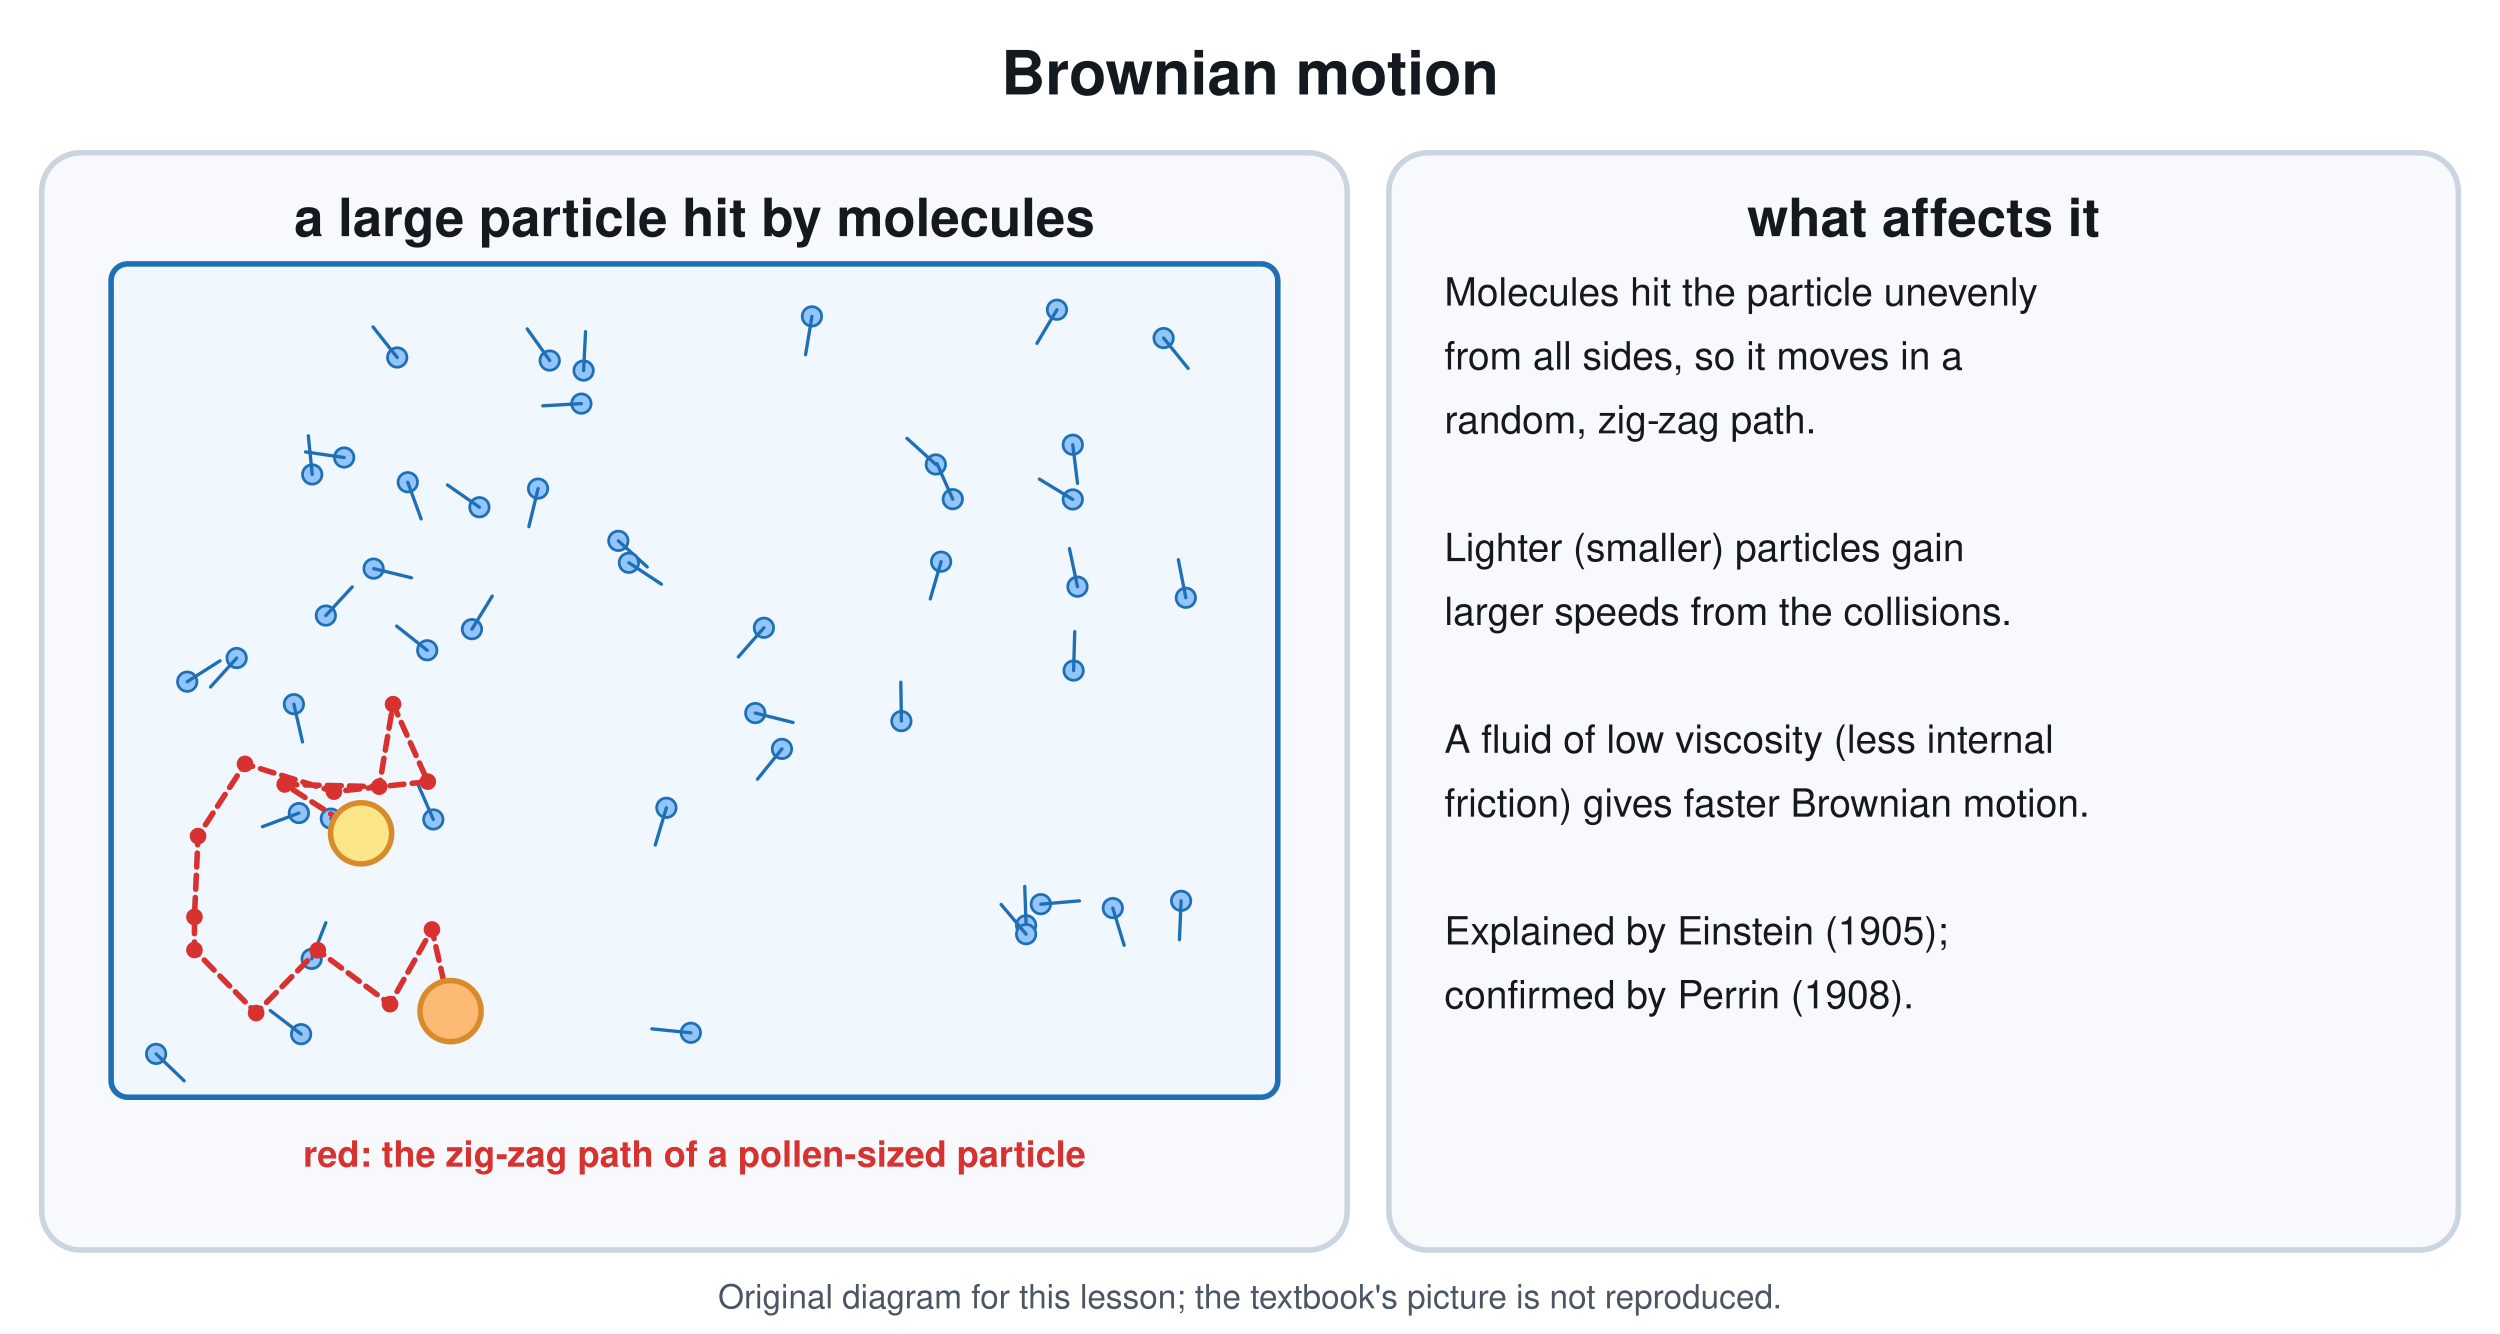
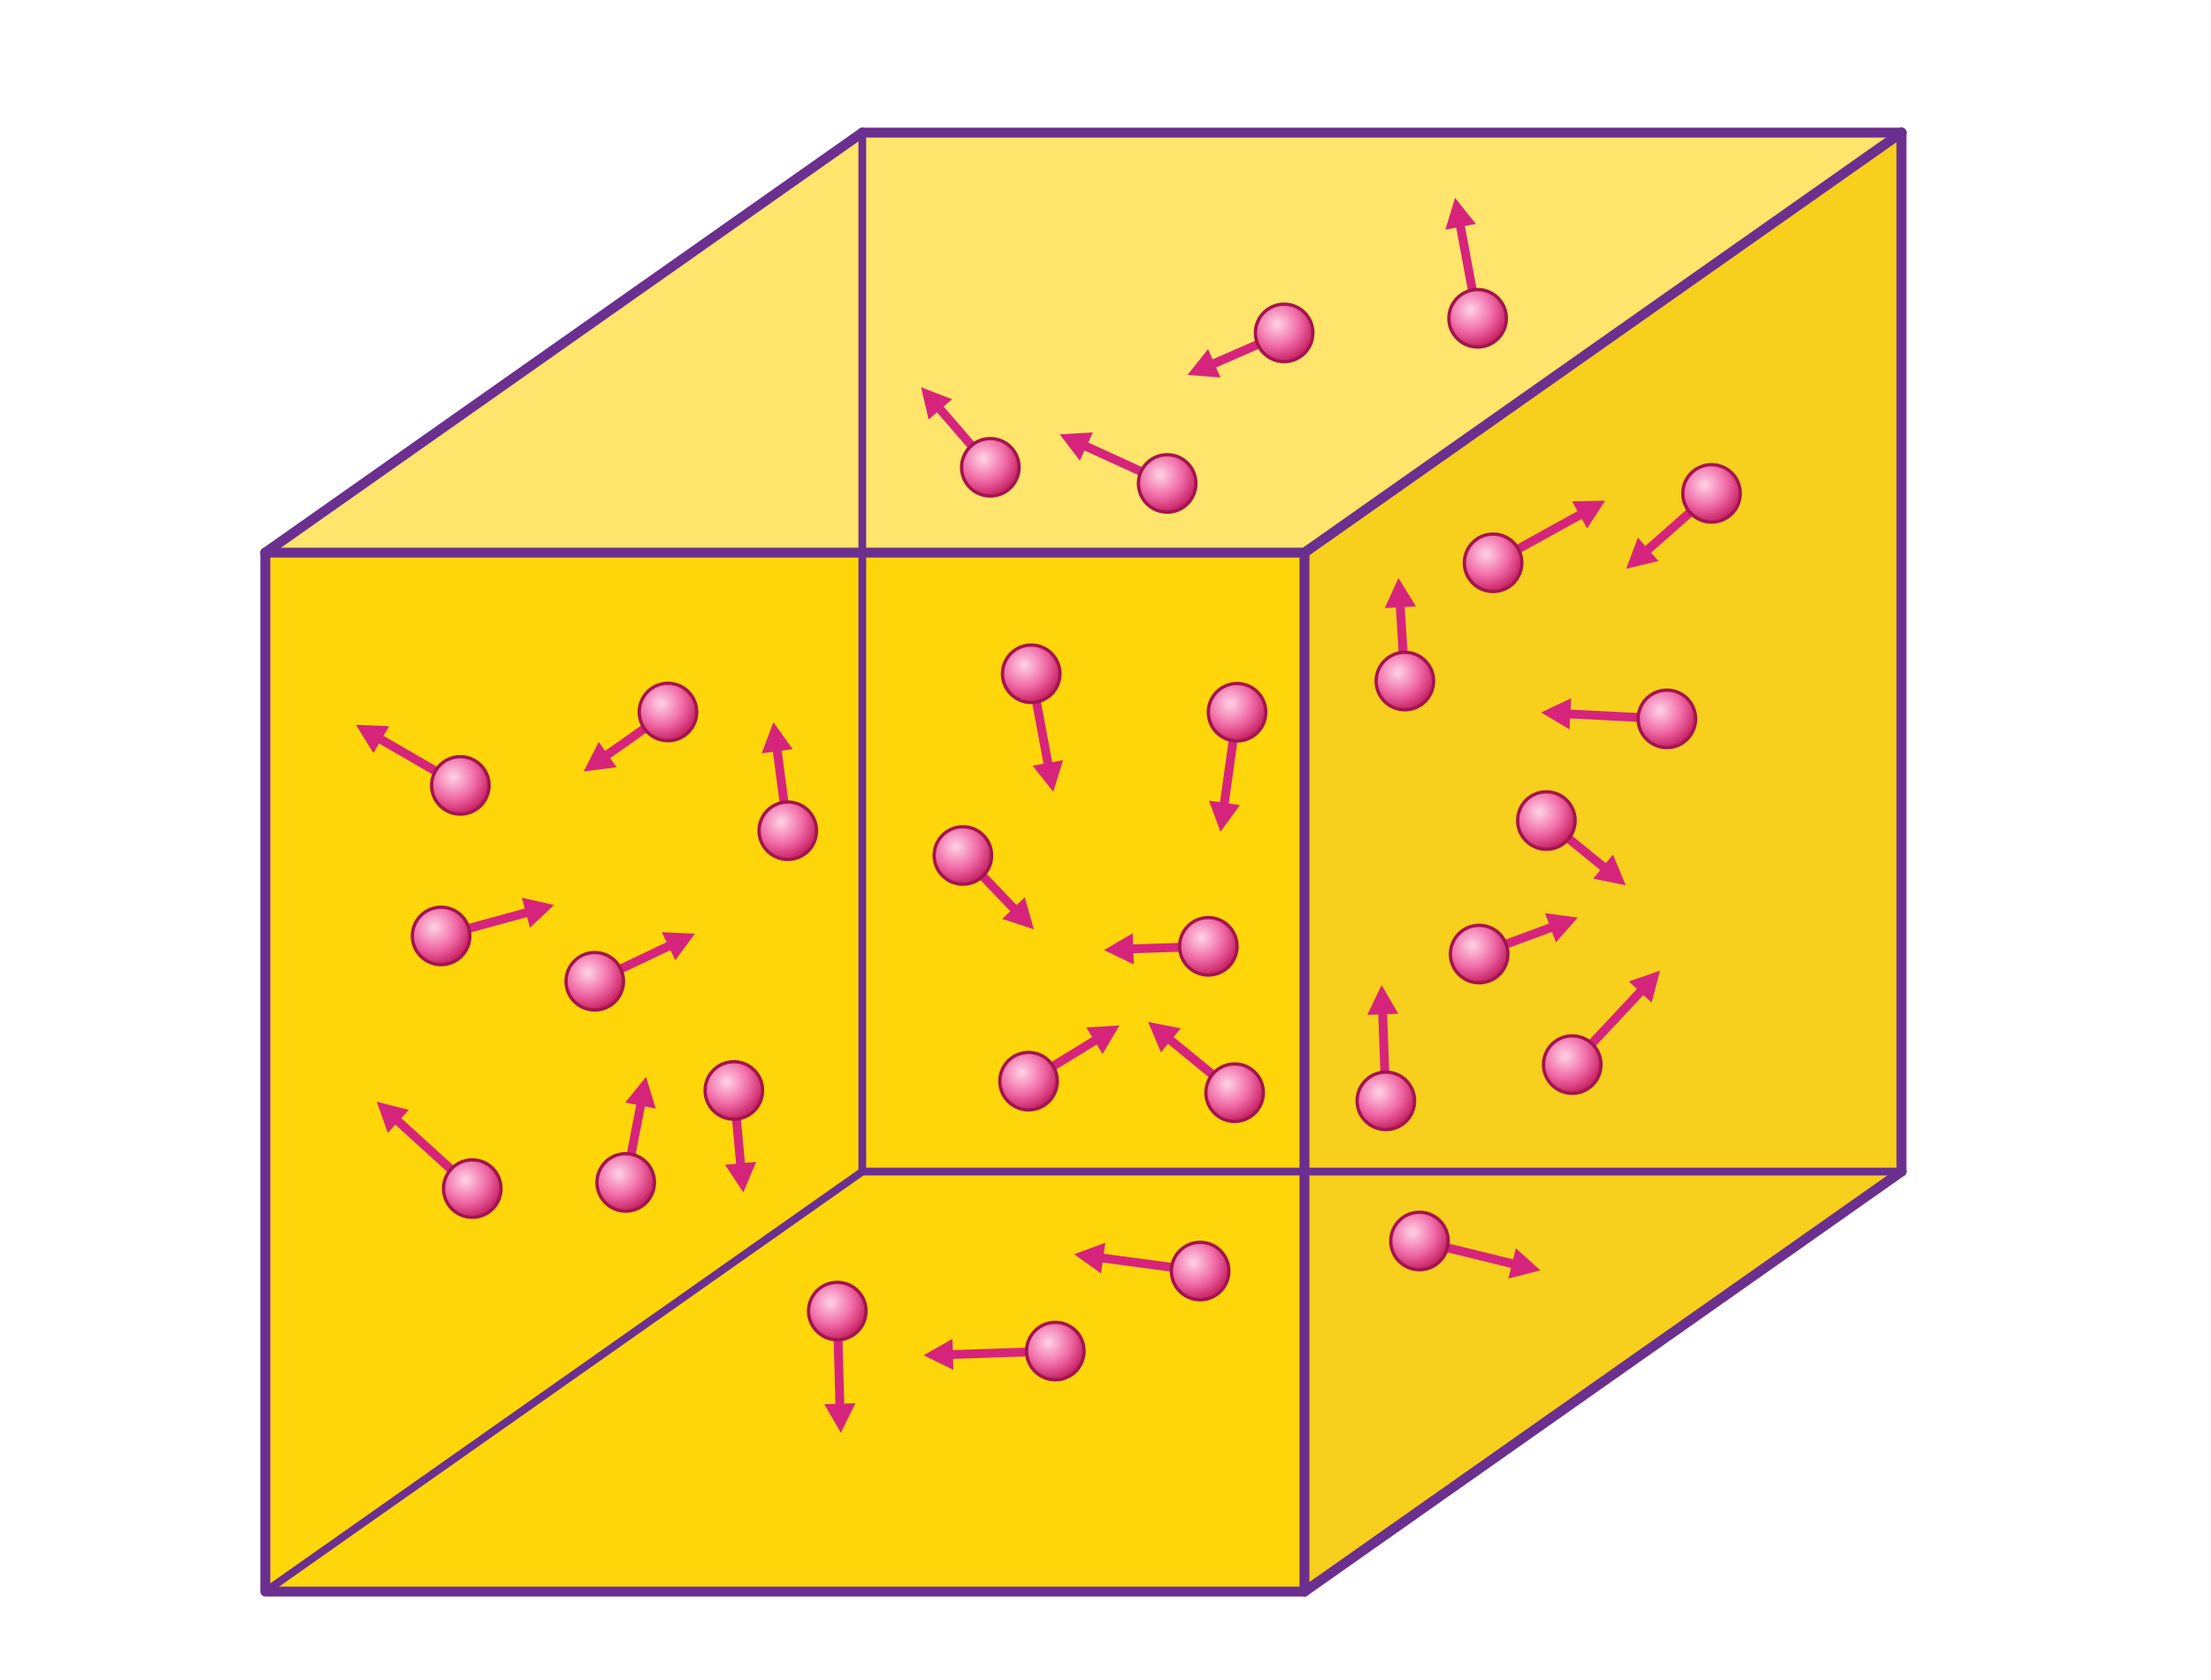
- <svg xmlns="http://www.w3.org/2000/svg" viewBox="0 0 900 480" font-family="Segoe UI, Helvetica, Arial, sans-serif">
-   <rect width="900" height="480" fill="#ffffff" />
-   <text x="450.0" y="34.0" font-size="22" fill="#14181f" text-anchor="middle" font-weight="700">Brownian motion</text>
-   <rect x="15.0" y="55.0" width="470.0" height="395.0" rx="14" stroke="#cbd5e1" stroke-width="2" fill="#f7f9fc" />
-   <text x="250.0" y="85.0" font-size="19" fill="#14181f" text-anchor="middle" font-weight="700">a large particle hit by molecules</text>
-   <rect x="40.0" y="95.0" width="420.0" height="300.0" rx="6" stroke="#1f6fb5" stroke-width="2" fill="#f0f7ff" />
-   <circle cx="156.0" cy="295.0" r="3.5" stroke="#1f6fb5" stroke-width="1" fill="#93c5fd" />
-   <line x1="156.0" y1="295.0" x2="150.4" y2="282.2" stroke="#1f6fb5" stroke-width="1.2" stroke-linecap="round" />
-   <circle cx="386.2" cy="160.1" r="3.5" stroke="#1f6fb5" stroke-width="1" fill="#93c5fd" />
-   <line x1="386.2" y1="160.1" x2="387.9" y2="174.0" stroke="#1f6fb5" stroke-width="1.2" stroke-linecap="round" />
-   <circle cx="112.4" cy="170.8" r="3.5" stroke="#1f6fb5" stroke-width="1" fill="#93c5fd" />
-   <line x1="112.4" y1="170.8" x2="111.0" y2="156.9" stroke="#1f6fb5" stroke-width="1.2" stroke-linecap="round" />
-   <circle cx="105.8" cy="253.5" r="3.5" stroke="#1f6fb5" stroke-width="1" fill="#93c5fd" />
-   <line x1="105.8" y1="253.5" x2="108.9" y2="267.1" stroke="#1f6fb5" stroke-width="1.2" stroke-linecap="round" />
-   <circle cx="169.9" cy="226.5" r="3.5" stroke="#1f6fb5" stroke-width="1" fill="#93c5fd" />
-   <line x1="169.9" y1="226.5" x2="177.2" y2="214.6" stroke="#1f6fb5" stroke-width="1.2" stroke-linecap="round" />
-   <circle cx="292.3" cy="113.9" r="3.5" stroke="#1f6fb5" stroke-width="1" fill="#93c5fd" />
-   <line x1="292.3" y1="113.9" x2="290.0" y2="127.7" stroke="#1f6fb5" stroke-width="1.2" stroke-linecap="round" />
-   <circle cx="112.2" cy="345.2" r="3.5" stroke="#1f6fb5" stroke-width="1" fill="#93c5fd" />
-   <line x1="112.2" y1="345.2" x2="117.3" y2="332.2" stroke="#1f6fb5" stroke-width="1.2" stroke-linecap="round" />
-   <circle cx="369.4" cy="333.1" r="3.5" stroke="#1f6fb5" stroke-width="1" fill="#93c5fd" />
-   <line x1="369.4" y1="333.1" x2="368.9" y2="319.1" stroke="#1f6fb5" stroke-width="1.2" stroke-linecap="round" />
-   <circle cx="425.2" cy="324.3" r="3.5" stroke="#1f6fb5" stroke-width="1" fill="#93c5fd" />
-   <line x1="425.2" y1="324.3" x2="424.6" y2="338.3" stroke="#1f6fb5" stroke-width="1.2" stroke-linecap="round" />
-   <circle cx="386.5" cy="241.4" r="3.5" stroke="#1f6fb5" stroke-width="1" fill="#93c5fd" />
-   <line x1="386.5" y1="241.4" x2="386.9" y2="227.4" stroke="#1f6fb5" stroke-width="1.2" stroke-linecap="round" />
-   <circle cx="275.0" cy="226.0" r="3.5" stroke="#1f6fb5" stroke-width="1" fill="#93c5fd" />
-   <line x1="275.0" y1="226.0" x2="265.8" y2="236.5" stroke="#1f6fb5" stroke-width="1.2" stroke-linecap="round" />
-   <circle cx="222.6" cy="194.7" r="3.5" stroke="#1f6fb5" stroke-width="1" fill="#93c5fd" />
-   <line x1="222.6" y1="194.7" x2="233.0" y2="204.1" stroke="#1f6fb5" stroke-width="1.2" stroke-linecap="round" />
-   <circle cx="374.7" cy="325.5" r="3.5" stroke="#1f6fb5" stroke-width="1" fill="#93c5fd" />
-   <line x1="374.7" y1="325.5" x2="388.6" y2="324.3" stroke="#1f6fb5" stroke-width="1.2" stroke-linecap="round" />
-   <circle cx="324.5" cy="259.6" r="3.5" stroke="#1f6fb5" stroke-width="1" fill="#93c5fd" />
-   <line x1="324.5" y1="259.6" x2="324.3" y2="245.6" stroke="#1f6fb5" stroke-width="1.2" stroke-linecap="round" />
-   <circle cx="107.6" cy="292.7" r="3.5" stroke="#1f6fb5" stroke-width="1" fill="#93c5fd" />
-   <line x1="107.6" y1="292.7" x2="94.5" y2="297.6" stroke="#1f6fb5" stroke-width="1.2" stroke-linecap="round" />
-   <circle cx="123.9" cy="164.7" r="3.5" stroke="#1f6fb5" stroke-width="1" fill="#93c5fd" />
-   <line x1="123.9" y1="164.7" x2="110.0" y2="162.7" stroke="#1f6fb5" stroke-width="1.2" stroke-linecap="round" />
-   <circle cx="153.8" cy="234.1" r="3.5" stroke="#1f6fb5" stroke-width="1" fill="#93c5fd" />
-   <line x1="153.8" y1="234.1" x2="142.8" y2="225.4" stroke="#1f6fb5" stroke-width="1.2" stroke-linecap="round" />
-   <circle cx="209.3" cy="145.3" r="3.5" stroke="#1f6fb5" stroke-width="1" fill="#93c5fd" />
-   <line x1="209.3" y1="145.3" x2="195.4" y2="146.1" stroke="#1f6fb5" stroke-width="1.2" stroke-linecap="round" />
-   <circle cx="146.8" cy="173.6" r="3.5" stroke="#1f6fb5" stroke-width="1" fill="#93c5fd" />
-   <line x1="146.8" y1="173.6" x2="151.6" y2="186.8" stroke="#1f6fb5" stroke-width="1.2" stroke-linecap="round" />
-   <circle cx="197.9" cy="129.8" r="3.5" stroke="#1f6fb5" stroke-width="1" fill="#93c5fd" />
-   <line x1="197.9" y1="129.8" x2="189.8" y2="118.4" stroke="#1f6fb5" stroke-width="1.2" stroke-linecap="round" />
-   <circle cx="426.9" cy="215.2" r="3.5" stroke="#1f6fb5" stroke-width="1" fill="#93c5fd" />
-   <line x1="426.9" y1="215.2" x2="424.2" y2="201.5" stroke="#1f6fb5" stroke-width="1.2" stroke-linecap="round" />
-   <circle cx="418.9" cy="121.7" r="3.5" stroke="#1f6fb5" stroke-width="1" fill="#93c5fd" />
-   <line x1="418.9" y1="121.7" x2="427.7" y2="132.6" stroke="#1f6fb5" stroke-width="1.2" stroke-linecap="round" />
-   <circle cx="369.4" cy="336.3" r="3.5" stroke="#1f6fb5" stroke-width="1" fill="#93c5fd" />
-   <line x1="369.4" y1="336.3" x2="360.4" y2="325.6" stroke="#1f6fb5" stroke-width="1.2" stroke-linecap="round" />
-   <circle cx="117.3" cy="221.6" r="3.5" stroke="#1f6fb5" stroke-width="1" fill="#93c5fd" />
-   <line x1="117.3" y1="221.6" x2="126.8" y2="211.3" stroke="#1f6fb5" stroke-width="1.2" stroke-linecap="round" />
-   <circle cx="400.6" cy="326.9" r="3.5" stroke="#1f6fb5" stroke-width="1" fill="#93c5fd" />
-   <line x1="400.6" y1="326.9" x2="404.7" y2="340.3" stroke="#1f6fb5" stroke-width="1.2" stroke-linecap="round" />
-   <circle cx="387.9" cy="211.2" r="3.5" stroke="#1f6fb5" stroke-width="1" fill="#93c5fd" />
-   <line x1="387.9" y1="211.2" x2="385.0" y2="197.5" stroke="#1f6fb5" stroke-width="1.2" stroke-linecap="round" />
-   <circle cx="108.4" cy="372.3" r="3.5" stroke="#1f6fb5" stroke-width="1" fill="#93c5fd" />
-   <line x1="108.4" y1="372.3" x2="97.3" y2="363.8" stroke="#1f6fb5" stroke-width="1.2" stroke-linecap="round" />
-   <circle cx="336.9" cy="167.2" r="3.5" stroke="#1f6fb5" stroke-width="1" fill="#93c5fd" />
-   <line x1="336.9" y1="167.2" x2="326.5" y2="157.8" stroke="#1f6fb5" stroke-width="1.2" stroke-linecap="round" />
-   <circle cx="281.5" cy="269.6" r="3.5" stroke="#1f6fb5" stroke-width="1" fill="#93c5fd" />
-   <line x1="281.5" y1="269.6" x2="272.7" y2="280.5" stroke="#1f6fb5" stroke-width="1.2" stroke-linecap="round" />
-   <circle cx="338.8" cy="202.2" r="3.5" stroke="#1f6fb5" stroke-width="1" fill="#93c5fd" />
-   <line x1="338.8" y1="202.2" x2="334.9" y2="215.6" stroke="#1f6fb5" stroke-width="1.2" stroke-linecap="round" />
-   <circle cx="119.1" cy="294.7" r="3.5" stroke="#1f6fb5" stroke-width="1" fill="#93c5fd" />
-   <line x1="119.1" y1="294.7" x2="129.8" y2="303.8" stroke="#1f6fb5" stroke-width="1.2" stroke-linecap="round" />
-   <circle cx="143.0" cy="128.7" r="3.5" stroke="#1f6fb5" stroke-width="1" fill="#93c5fd" />
-   <line x1="143.0" y1="128.7" x2="134.3" y2="117.7" stroke="#1f6fb5" stroke-width="1.2" stroke-linecap="round" />
-   <circle cx="271.9" cy="256.7" r="3.5" stroke="#1f6fb5" stroke-width="1" fill="#93c5fd" />
-   <line x1="271.9" y1="256.7" x2="285.5" y2="260.1" stroke="#1f6fb5" stroke-width="1.2" stroke-linecap="round" />
-   <circle cx="226.4" cy="202.6" r="3.5" stroke="#1f6fb5" stroke-width="1" fill="#93c5fd" />
-   <line x1="226.4" y1="202.6" x2="238.1" y2="210.3" stroke="#1f6fb5" stroke-width="1.2" stroke-linecap="round" />
-   <circle cx="56.2" cy="379.4" r="3.5" stroke="#1f6fb5" stroke-width="1" fill="#93c5fd" />
-   <line x1="56.2" y1="379.4" x2="66.3" y2="389.1" stroke="#1f6fb5" stroke-width="1.2" stroke-linecap="round" />
-   <circle cx="172.6" cy="182.6" r="3.5" stroke="#1f6fb5" stroke-width="1" fill="#93c5fd" />
-   <line x1="172.6" y1="182.6" x2="161.1" y2="174.6" stroke="#1f6fb5" stroke-width="1.2" stroke-linecap="round" />
-   <circle cx="85.2" cy="236.9" r="3.5" stroke="#1f6fb5" stroke-width="1" fill="#93c5fd" />
-   <line x1="85.2" y1="236.9" x2="75.8" y2="247.3" stroke="#1f6fb5" stroke-width="1.2" stroke-linecap="round" />
-   <circle cx="380.5" cy="111.5" r="3.5" stroke="#1f6fb5" stroke-width="1" fill="#93c5fd" />
-   <line x1="380.5" y1="111.5" x2="373.3" y2="123.6" stroke="#1f6fb5" stroke-width="1.2" stroke-linecap="round" />
-   <circle cx="248.7" cy="371.8" r="3.5" stroke="#1f6fb5" stroke-width="1" fill="#93c5fd" />
-   <line x1="248.7" y1="371.8" x2="234.7" y2="370.4" stroke="#1f6fb5" stroke-width="1.2" stroke-linecap="round" />
-   <circle cx="239.9" cy="290.8" r="3.5" stroke="#1f6fb5" stroke-width="1" fill="#93c5fd" />
-   <line x1="239.9" y1="290.8" x2="235.9" y2="304.2" stroke="#1f6fb5" stroke-width="1.2" stroke-linecap="round" />
-   <circle cx="67.4" cy="245.4" r="3.5" stroke="#1f6fb5" stroke-width="1" fill="#93c5fd" />
-   <line x1="67.4" y1="245.4" x2="79.2" y2="237.9" stroke="#1f6fb5" stroke-width="1.2" stroke-linecap="round" />
-   <circle cx="343.0" cy="179.7" r="3.5" stroke="#1f6fb5" stroke-width="1" fill="#93c5fd" />
-   <line x1="343.0" y1="179.7" x2="337.3" y2="166.9" stroke="#1f6fb5" stroke-width="1.2" stroke-linecap="round" />
-   <circle cx="386.2" cy="179.8" r="3.5" stroke="#1f6fb5" stroke-width="1" fill="#93c5fd" />
-   <line x1="386.2" y1="179.8" x2="374.2" y2="172.5" stroke="#1f6fb5" stroke-width="1.2" stroke-linecap="round" />
-   <circle cx="193.7" cy="175.9" r="3.5" stroke="#1f6fb5" stroke-width="1" fill="#93c5fd" />
-   <line x1="193.7" y1="175.9" x2="190.4" y2="189.6" stroke="#1f6fb5" stroke-width="1.2" stroke-linecap="round" />
-   <circle cx="134.5" cy="204.7" r="3.5" stroke="#1f6fb5" stroke-width="1" fill="#93c5fd" />
-   <line x1="134.5" y1="204.7" x2="148.1" y2="208.0" stroke="#1f6fb5" stroke-width="1.2" stroke-linecap="round" />
-   <circle cx="210.1" cy="133.4" r="3.5" stroke="#1f6fb5" stroke-width="1" fill="#93c5fd" />
-   <line x1="210.1" y1="133.4" x2="210.8" y2="119.4" stroke="#1f6fb5" stroke-width="1.2" stroke-linecap="round" />
-   <path d="M130.0 300.0 L102.5 282.4 L136.5 283.2 L141.5 253.5 L154.0 281.4 L120.2 285.0 L88.2 275.0 L71.3 301.0 L70.0 330.1 L70.0 342.0 L92.2 364.7 L114.4 342.1 L140.4 361.5 L155.5 334.6 L162.2 364.0" stroke="#d7322f" stroke-width="2" fill="none" stroke-dasharray="5 3" stroke-linejoin="round" stroke-linecap="round" />
-   <circle cx="102.5" cy="282.4" r="2.5" stroke="#d7322f" stroke-width="1" fill="#d7322f" />
-   <circle cx="136.5" cy="283.2" r="2.5" stroke="#d7322f" stroke-width="1" fill="#d7322f" />
-   <circle cx="141.5" cy="253.5" r="2.5" stroke="#d7322f" stroke-width="1" fill="#d7322f" />
-   <circle cx="154.0" cy="281.4" r="2.5" stroke="#d7322f" stroke-width="1" fill="#d7322f" />
-   <circle cx="120.2" cy="285.0" r="2.5" stroke="#d7322f" stroke-width="1" fill="#d7322f" />
-   <circle cx="88.2" cy="275.0" r="2.5" stroke="#d7322f" stroke-width="1" fill="#d7322f" />
-   <circle cx="71.3" cy="301.0" r="2.5" stroke="#d7322f" stroke-width="1" fill="#d7322f" />
-   <circle cx="70.0" cy="330.1" r="2.5" stroke="#d7322f" stroke-width="1" fill="#d7322f" />
-   <circle cx="70.0" cy="342.0" r="2.5" stroke="#d7322f" stroke-width="1" fill="#d7322f" />
-   <circle cx="92.2" cy="364.7" r="2.5" stroke="#d7322f" stroke-width="1" fill="#d7322f" />
-   <circle cx="114.4" cy="342.1" r="2.5" stroke="#d7322f" stroke-width="1" fill="#d7322f" />
-   <circle cx="140.4" cy="361.5" r="2.5" stroke="#d7322f" stroke-width="1" fill="#d7322f" />
-   <circle cx="155.5" cy="334.6" r="2.5" stroke="#d7322f" stroke-width="1" fill="#d7322f" />
-   <circle cx="130.0" cy="300.0" r="11.0" stroke="#d98b2b" stroke-width="2" fill="#fde68a" />
-   <circle cx="162.2" cy="364.0" r="11.0" stroke="#d98b2b" stroke-width="2" fill="#fdba74" />
-   <text x="250.0" y="420.0" font-size="13" fill="#d7322f" text-anchor="middle" font-weight="700">red: the zig-zag path of a pollen-sized particle</text>
-   <rect x="500.0" y="55.0" width="385.0" height="395.0" rx="14" stroke="#cbd5e1" stroke-width="2" fill="#f7f9fc" />
-   <text x="692.5" y="85.0" font-size="19" fill="#14181f" text-anchor="middle" font-weight="700">what affects it</text>
-   <text x="520.0" y="110.0" font-size="14" fill="#14181f" text-anchor="start" font-weight="400">Molecules hit the particle unevenly</text>
-   <text x="520.0" y="133.0" font-size="14" fill="#14181f" text-anchor="start" font-weight="400">from all sides, so it moves in a</text>
-   <text x="520.0" y="156.0" font-size="14" fill="#14181f" text-anchor="start" font-weight="400">random, zig-zag path.</text>
-   <text x="520.0" y="179.0" font-size="14" fill="#14181f" text-anchor="start" font-weight="400" />
-   <text x="520.0" y="202.0" font-size="14" fill="#14181f" text-anchor="start" font-weight="400">Lighter (smaller) particles gain</text>
-   <text x="520.0" y="225.0" font-size="14" fill="#14181f" text-anchor="start" font-weight="400">larger speeds from the collisions.</text>
-   <text x="520.0" y="248.0" font-size="14" fill="#14181f" text-anchor="start" font-weight="400" />
-   <text x="520.0" y="271.0" font-size="14" fill="#14181f" text-anchor="start" font-weight="400">A fluid of low viscosity (less internal</text>
-   <text x="520.0" y="294.0" font-size="14" fill="#14181f" text-anchor="start" font-weight="400">friction) gives faster Brownian motion.</text>
-   <text x="520.0" y="317.0" font-size="14" fill="#14181f" text-anchor="start" font-weight="400" />
-   <text x="520.0" y="340.0" font-size="14" fill="#14181f" text-anchor="start" font-weight="400">Explained by Einstein (1905);</text>
-   <text x="520.0" y="363.0" font-size="14" fill="#14181f" text-anchor="start" font-weight="400">confirmed by Perrin (1908).</text>
-   <text x="450.0" y="471" font-size="12" fill="#4b5563" text-anchor="middle">Original diagram for this lesson; the textbook's picture is not reproduced.</text>
+ <svg xmlns="http://www.w3.org/2000/svg" viewBox="0 0 1000 760" font-family="Segoe UI, Helvetica, Arial, sans-serif">
+   <rect width="1000" height="760" fill="#ffffff" />
+   <defs>
+     <radialGradient id="mb" cx="0.38" cy="0.35" r="0.7">
+       <stop offset="0" stop-color="#ffd3e6" />
+       <stop offset="0.55" stop-color="#f06aa6" />
+       <stop offset="1" stop-color="#c2185b" />
+     </radialGradient>
+   </defs>
+   <path d="M120.0 250.0 L590.0 250.0 L860.0 60.0 L390.0 60.0 Z" stroke="none" fill="#ffe56b" stroke-linejoin="round" stroke-linecap="round" />
+   <path d="M590.0 250.0 L860.0 60.0 L860.0 530.0 L590.0 720.0 Z" stroke="none" fill="#f7cf1d" stroke-linejoin="round" stroke-linecap="round" />
+   <path d="M120.0 250.0 L590.0 250.0 L590.0 720.0 L120.0 720.0 Z" stroke="none" fill="#ffd60a" stroke-linejoin="round" stroke-linecap="round" />
+   <line x1="390.0" y1="60.0" x2="390.0" y2="530.0" stroke="#6b2f8f" stroke-width="3.5" stroke-linecap="round" />
+   <line x1="390.0" y1="530.0" x2="860.0" y2="530.0" stroke="#6b2f8f" stroke-width="3.5" stroke-linecap="round" />
+   <line x1="120.0" y1="720.0" x2="390.0" y2="530.0" stroke="#6b2f8f" stroke-width="3.5" stroke-linecap="round" />
+   <line x1="269.0" y1="443.9" x2="304.1" y2="427.2" stroke="#d6247c" stroke-width="4" stroke-linecap="round" />
+   <path d="M314.3 422.4 L305.4 434.4 L299.3 421.7 Z" fill="#d6247c" />
+   <circle cx="269.0" cy="443.9" r="13.0" stroke="#a3154f" stroke-width="1.5" fill="url(#mb)" />
+   <line x1="302.1" y1="322.1" x2="273.2" y2="342.5" stroke="#d6247c" stroke-width="4" stroke-linecap="round" />
+   <path d="M264.0 349.0 L270.8 335.6 L278.9 347.1 Z" fill="#d6247c" />
+   <circle cx="302.1" cy="322.1" r="13.0" stroke="#a3154f" stroke-width="1.5" fill="url(#mb)" />
+   <line x1="477.3" y1="611.2" x2="429.0" y2="612.8" stroke="#d6247c" stroke-width="4" stroke-linecap="round" />
+   <path d="M417.7 613.1 L430.8 605.7 L431.2 619.7 Z" fill="#d6247c" />
+   <circle cx="477.3" cy="611.2" r="13.0" stroke="#a3154f" stroke-width="1.5" fill="url(#mb)" />
+   <line x1="559.5" y1="322.2" x2="553.5" y2="365.2" stroke="#d6247c" stroke-width="4" stroke-linecap="round" />
+   <path d="M552.0 376.3 L546.8 362.2 L560.8 364.2 Z" fill="#d6247c" />
+   <circle cx="559.5" cy="322.2" r="13.0" stroke="#a3154f" stroke-width="1.5" fill="url(#mb)" />
+   <line x1="580.8" y1="150.6" x2="547.4" y2="165.2" stroke="#d6247c" stroke-width="4" stroke-linecap="round" />
+   <path d="M537.1 169.6 L546.4 157.9 L552.0 170.8 Z" fill="#d6247c" />
+   <circle cx="580.8" cy="150.6" r="13.0" stroke="#a3154f" stroke-width="1.5" fill="url(#mb)" />
+   <line x1="331.9" y1="493.3" x2="335.1" y2="528.2" stroke="#d6247c" stroke-width="4" stroke-linecap="round" />
+   <path d="M336.2 539.4 L327.9 526.9 L342.0 525.6 Z" fill="#d6247c" />
+   <circle cx="331.9" cy="493.3" r="13.0" stroke="#a3154f" stroke-width="1.5" fill="url(#mb)" />
+   <line x1="675.3" y1="254.6" x2="716.2" y2="232.0" stroke="#d6247c" stroke-width="4" stroke-linecap="round" />
+   <path d="M726.0 226.5 L717.8 239.1 L711.0 226.8 Z" fill="#d6247c" />
+   <circle cx="675.3" cy="254.6" r="13.0" stroke="#a3154f" stroke-width="1.5" fill="url(#mb)" />
+   <line x1="711.1" y1="481.6" x2="743.2" y2="447.3" stroke="#d6247c" stroke-width="4" stroke-linecap="round" />
+   <path d="M750.8 439.1 L747.0 453.6 L736.7 444.0 Z" fill="#d6247c" />
+   <circle cx="711.1" cy="481.6" r="13.0" stroke="#a3154f" stroke-width="1.5" fill="url(#mb)" />
+   <line x1="435.5" y1="387.0" x2="459.8" y2="412.3" stroke="#d6247c" stroke-width="4" stroke-linecap="round" />
+   <path d="M467.6 420.4 L453.3 415.7 L463.5 405.9 Z" fill="#d6247c" />
+   <circle cx="435.5" cy="387.0" r="13.0" stroke="#a3154f" stroke-width="1.5" fill="url(#mb)" />
+   <line x1="466.4" y1="304.8" x2="474.3" y2="347.1" stroke="#d6247c" stroke-width="4" stroke-linecap="round" />
+   <path d="M476.4 358.2 L467.0 346.4 L480.8 343.9 Z" fill="#d6247c" />
+   <circle cx="466.4" cy="304.8" r="13.0" stroke="#a3154f" stroke-width="1.5" fill="url(#mb)" />
+   <line x1="213.6" y1="537.7" x2="178.7" y2="506.0" stroke="#d6247c" stroke-width="4" stroke-linecap="round" />
+   <path d="M170.4 498.4 L184.9 502.1 L175.4 512.5 Z" fill="#d6247c" />
+   <circle cx="213.6" cy="537.7" r="13.0" stroke="#a3154f" stroke-width="1.5" fill="url(#mb)" />
+   <line x1="465.2" y1="489.1" x2="496.7" y2="469.8" stroke="#d6247c" stroke-width="4" stroke-linecap="round" />
+   <path d="M506.3 463.9 L498.7 476.8 L491.3 464.8 Z" fill="#d6247c" />
+   <circle cx="465.2" cy="489.1" r="13.0" stroke="#a3154f" stroke-width="1.5" fill="url(#mb)" />
+   <line x1="699.4" y1="371.2" x2="726.6" y2="393.3" stroke="#d6247c" stroke-width="4" stroke-linecap="round" />
+   <path d="M735.3 400.5 L720.6 397.5 L729.5 386.6 Z" fill="#d6247c" />
+   <circle cx="699.4" cy="371.2" r="13.0" stroke="#a3154f" stroke-width="1.5" fill="url(#mb)" />
+   <line x1="635.4" y1="308.1" x2="633.2" y2="272.7" stroke="#d6247c" stroke-width="4" stroke-linecap="round" />
+   <path d="M632.5 261.5 L640.4 274.3 L626.3 275.1 Z" fill="#d6247c" />
+   <circle cx="635.4" cy="308.1" r="13.0" stroke="#a3154f" stroke-width="1.5" fill="url(#mb)" />
+   <line x1="546.5" y1="428.1" x2="510.6" y2="429.3" stroke="#d6247c" stroke-width="4" stroke-linecap="round" />
+   <path d="M499.3 429.8 L512.3 422.2 L512.8 436.3 Z" fill="#d6247c" />
+   <circle cx="546.5" cy="428.1" r="13.0" stroke="#a3154f" stroke-width="1.5" fill="url(#mb)" />
+   <line x1="774.1" y1="223.2" x2="744.0" y2="249.8" stroke="#d6247c" stroke-width="4" stroke-linecap="round" />
+   <path d="M735.5 257.3 L740.8 243.2 L750.1 253.8 Z" fill="#d6247c" />
+   <circle cx="774.1" cy="223.2" r="13.0" stroke="#a3154f" stroke-width="1.5" fill="url(#mb)" />
+   <line x1="753.9" y1="325.2" x2="708.2" y2="322.9" stroke="#d6247c" stroke-width="4" stroke-linecap="round" />
+   <path d="M697.0 322.3 L710.6 315.9 L709.9 330.0 Z" fill="#d6247c" />
+   <circle cx="753.9" cy="325.2" r="13.0" stroke="#a3154f" stroke-width="1.5" fill="url(#mb)" />
+   <line x1="669.0" y1="431.6" x2="703.1" y2="419.0" stroke="#d6247c" stroke-width="4" stroke-linecap="round" />
+   <path d="M713.6 415.1 L703.7 426.3 L698.8 413.1 Z" fill="#d6247c" />
+   <circle cx="669.0" cy="431.6" r="13.0" stroke="#a3154f" stroke-width="1.5" fill="url(#mb)" />
+   <line x1="356.3" y1="375.8" x2="351.3" y2="337.9" stroke="#d6247c" stroke-width="4" stroke-linecap="round" />
+   <path d="M349.8 326.7 L358.5 338.9 L344.5 340.8 Z" fill="#d6247c" />
+   <circle cx="356.3" cy="375.8" r="13.0" stroke="#a3154f" stroke-width="1.5" fill="url(#mb)" />
+   <line x1="668.3" y1="144.0" x2="660.2" y2="100.6" stroke="#d6247c" stroke-width="4" stroke-linecap="round" />
+   <path d="M658.1 89.5 L667.5 101.3 L653.7 103.9 Z" fill="#d6247c" />
+   <circle cx="668.3" cy="144.0" r="13.0" stroke="#a3154f" stroke-width="1.5" fill="url(#mb)" />
+   <line x1="527.9" y1="218.7" x2="489.6" y2="201.2" stroke="#d6247c" stroke-width="4" stroke-linecap="round" />
+   <path d="M479.3 196.5 L494.3 195.6 L488.4 208.4 Z" fill="#d6247c" />
+   <circle cx="527.9" cy="218.7" r="13.0" stroke="#a3154f" stroke-width="1.5" fill="url(#mb)" />
+   <line x1="199.5" y1="423.4" x2="239.8" y2="412.4" stroke="#d6247c" stroke-width="4" stroke-linecap="round" />
+   <path d="M250.6 409.4 L239.7 419.7 L236.0 406.1 Z" fill="#d6247c" />
+   <circle cx="199.5" cy="423.4" r="13.0" stroke="#a3154f" stroke-width="1.5" fill="url(#mb)" />
+   <line x1="378.7" y1="593.1" x2="379.9" y2="637.0" stroke="#d6247c" stroke-width="4" stroke-linecap="round" />
+   <path d="M380.3 648.2 L372.8 635.2 L386.9 634.8 Z" fill="#d6247c" />
+   <circle cx="378.7" cy="593.1" r="13.0" stroke="#a3154f" stroke-width="1.5" fill="url(#mb)" />
+   <line x1="542.8" y1="575.0" x2="497.0" y2="568.9" stroke="#d6247c" stroke-width="4" stroke-linecap="round" />
+   <path d="M485.8 567.4 L499.9 562.2 L498.0 576.1 Z" fill="#d6247c" />
+   <circle cx="542.8" cy="575.0" r="13.0" stroke="#a3154f" stroke-width="1.5" fill="url(#mb)" />
+   <line x1="447.9" y1="211.4" x2="424.0" y2="183.7" stroke="#d6247c" stroke-width="4" stroke-linecap="round" />
+   <path d="M416.6 175.2 L430.6 180.6 L420.0 189.8 Z" fill="#d6247c" />
+   <circle cx="447.9" cy="211.4" r="13.0" stroke="#a3154f" stroke-width="1.5" fill="url(#mb)" />
+   <line x1="208.2" y1="355.3" x2="170.7" y2="333.6" stroke="#d6247c" stroke-width="4" stroke-linecap="round" />
+   <path d="M161.0 327.9 L176.0 328.5 L168.9 340.7 Z" fill="#d6247c" />
+   <circle cx="208.2" cy="355.3" r="13.0" stroke="#a3154f" stroke-width="1.5" fill="url(#mb)" />
+   <line x1="558.4" y1="494.3" x2="528.0" y2="469.4" stroke="#d6247c" stroke-width="4" stroke-linecap="round" />
+   <path d="M519.3 462.3 L534.0 465.2 L525.1 476.1 Z" fill="#d6247c" />
+   <circle cx="558.4" cy="494.3" r="13.0" stroke="#a3154f" stroke-width="1.5" fill="url(#mb)" />
+   <line x1="283.0" y1="534.9" x2="290.1" y2="498.2" stroke="#d6247c" stroke-width="4" stroke-linecap="round" />
+   <path d="M292.2 487.1 L296.6 501.5 L282.8 498.8 Z" fill="#d6247c" />
+   <circle cx="283.0" cy="534.9" r="13.0" stroke="#a3154f" stroke-width="1.5" fill="url(#mb)" />
+   <line x1="642.0" y1="561.4" x2="685.8" y2="572.1" stroke="#d6247c" stroke-width="4" stroke-linecap="round" />
+   <path d="M696.7 574.7 L682.2 578.4 L685.6 564.7 Z" fill="#d6247c" />
+   <circle cx="642.0" cy="561.4" r="13.0" stroke="#a3154f" stroke-width="1.5" fill="url(#mb)" />
+   <line x1="626.8" y1="498.0" x2="625.3" y2="456.8" stroke="#d6247c" stroke-width="4" stroke-linecap="round" />
+   <path d="M624.9 445.6 L632.4 458.6 L618.4 459.1 Z" fill="#d6247c" />
+   <circle cx="626.8" cy="498.0" r="13.0" stroke="#a3154f" stroke-width="1.5" fill="url(#mb)" />
+   <path d="M120.0 250.0 L590.0 250.0 L590.0 720.0 L120.0 720.0 Z" stroke="#6b2f8f" stroke-width="4.5" fill="none" stroke-linejoin="round" stroke-linecap="round" />
+   <line x1="120.0" y1="250.0" x2="390.0" y2="60.0" stroke="#6b2f8f" stroke-width="4.5" stroke-linecap="round" />
+   <line x1="590.0" y1="250.0" x2="860.0" y2="60.0" stroke="#6b2f8f" stroke-width="4.5" stroke-linecap="round" />
+   <line x1="590.0" y1="720.0" x2="860.0" y2="530.0" stroke="#6b2f8f" stroke-width="4.5" stroke-linecap="round" />
+   <line x1="390.0" y1="60.0" x2="860.0" y2="60.0" stroke="#6b2f8f" stroke-width="4.5" stroke-linecap="round" />
+   <line x1="860.0" y1="60.0" x2="860.0" y2="530.0" stroke="#6b2f8f" stroke-width="4.5" stroke-linecap="round" />
</svg>
